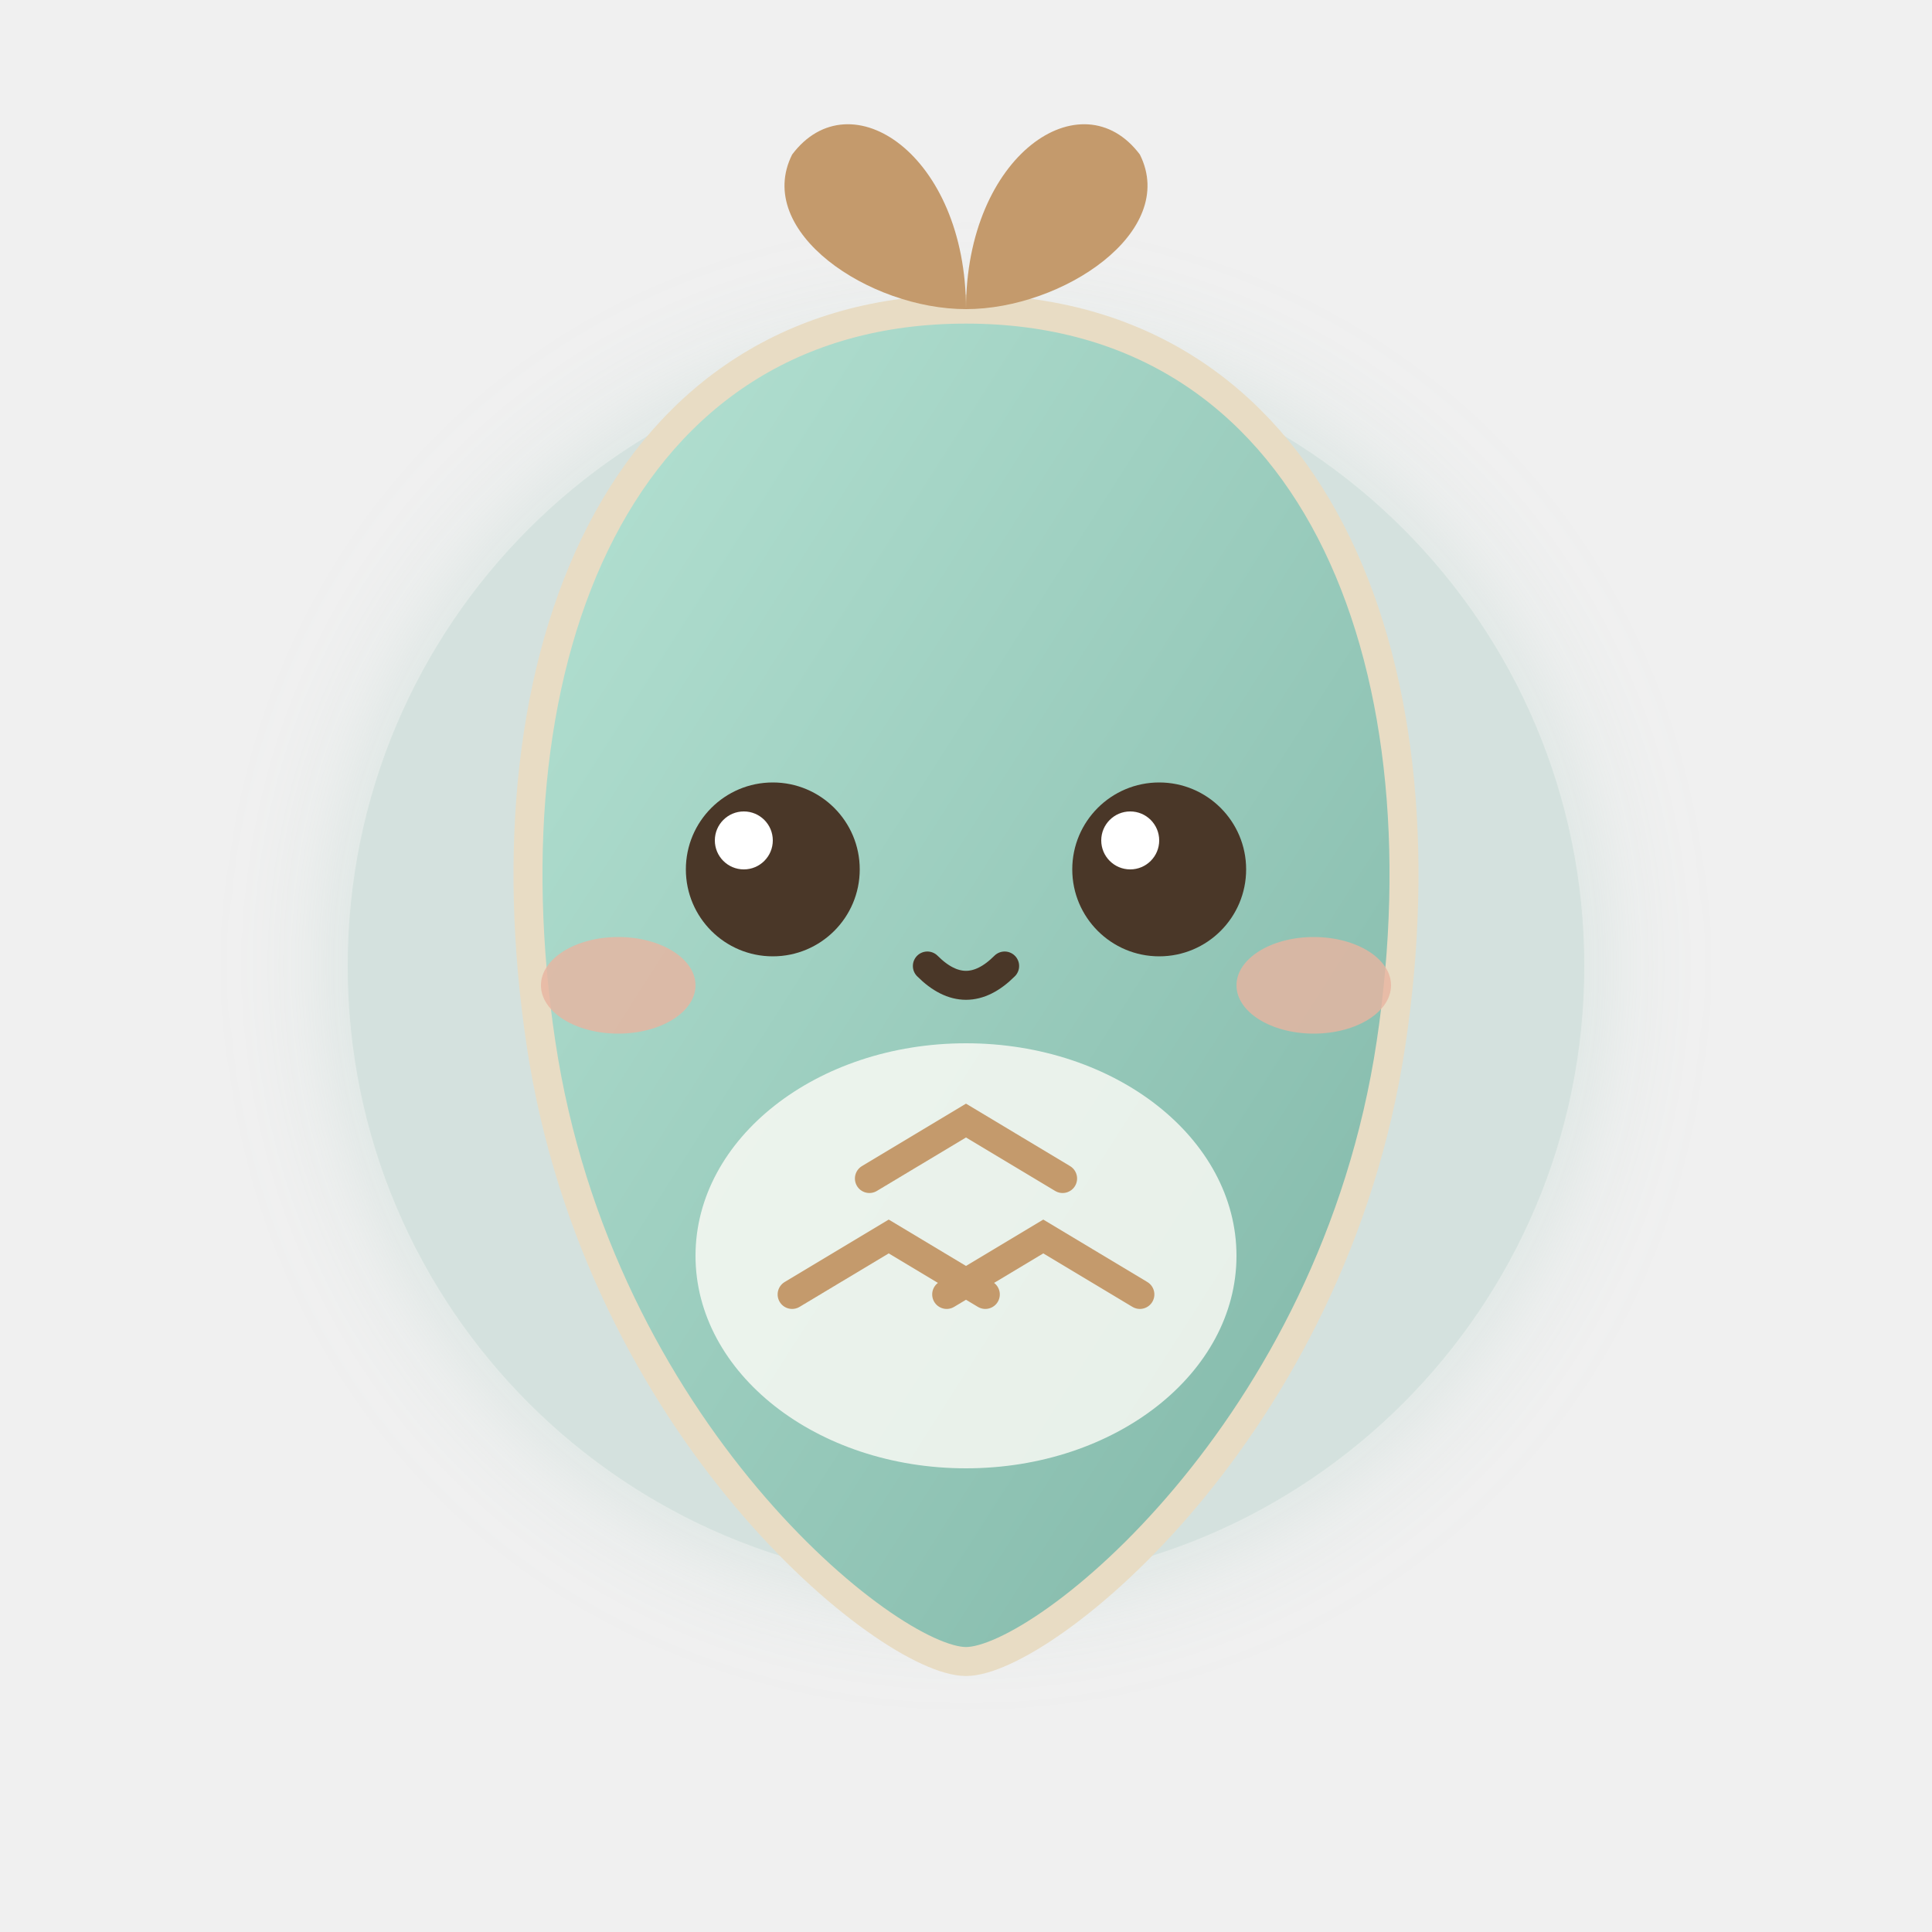
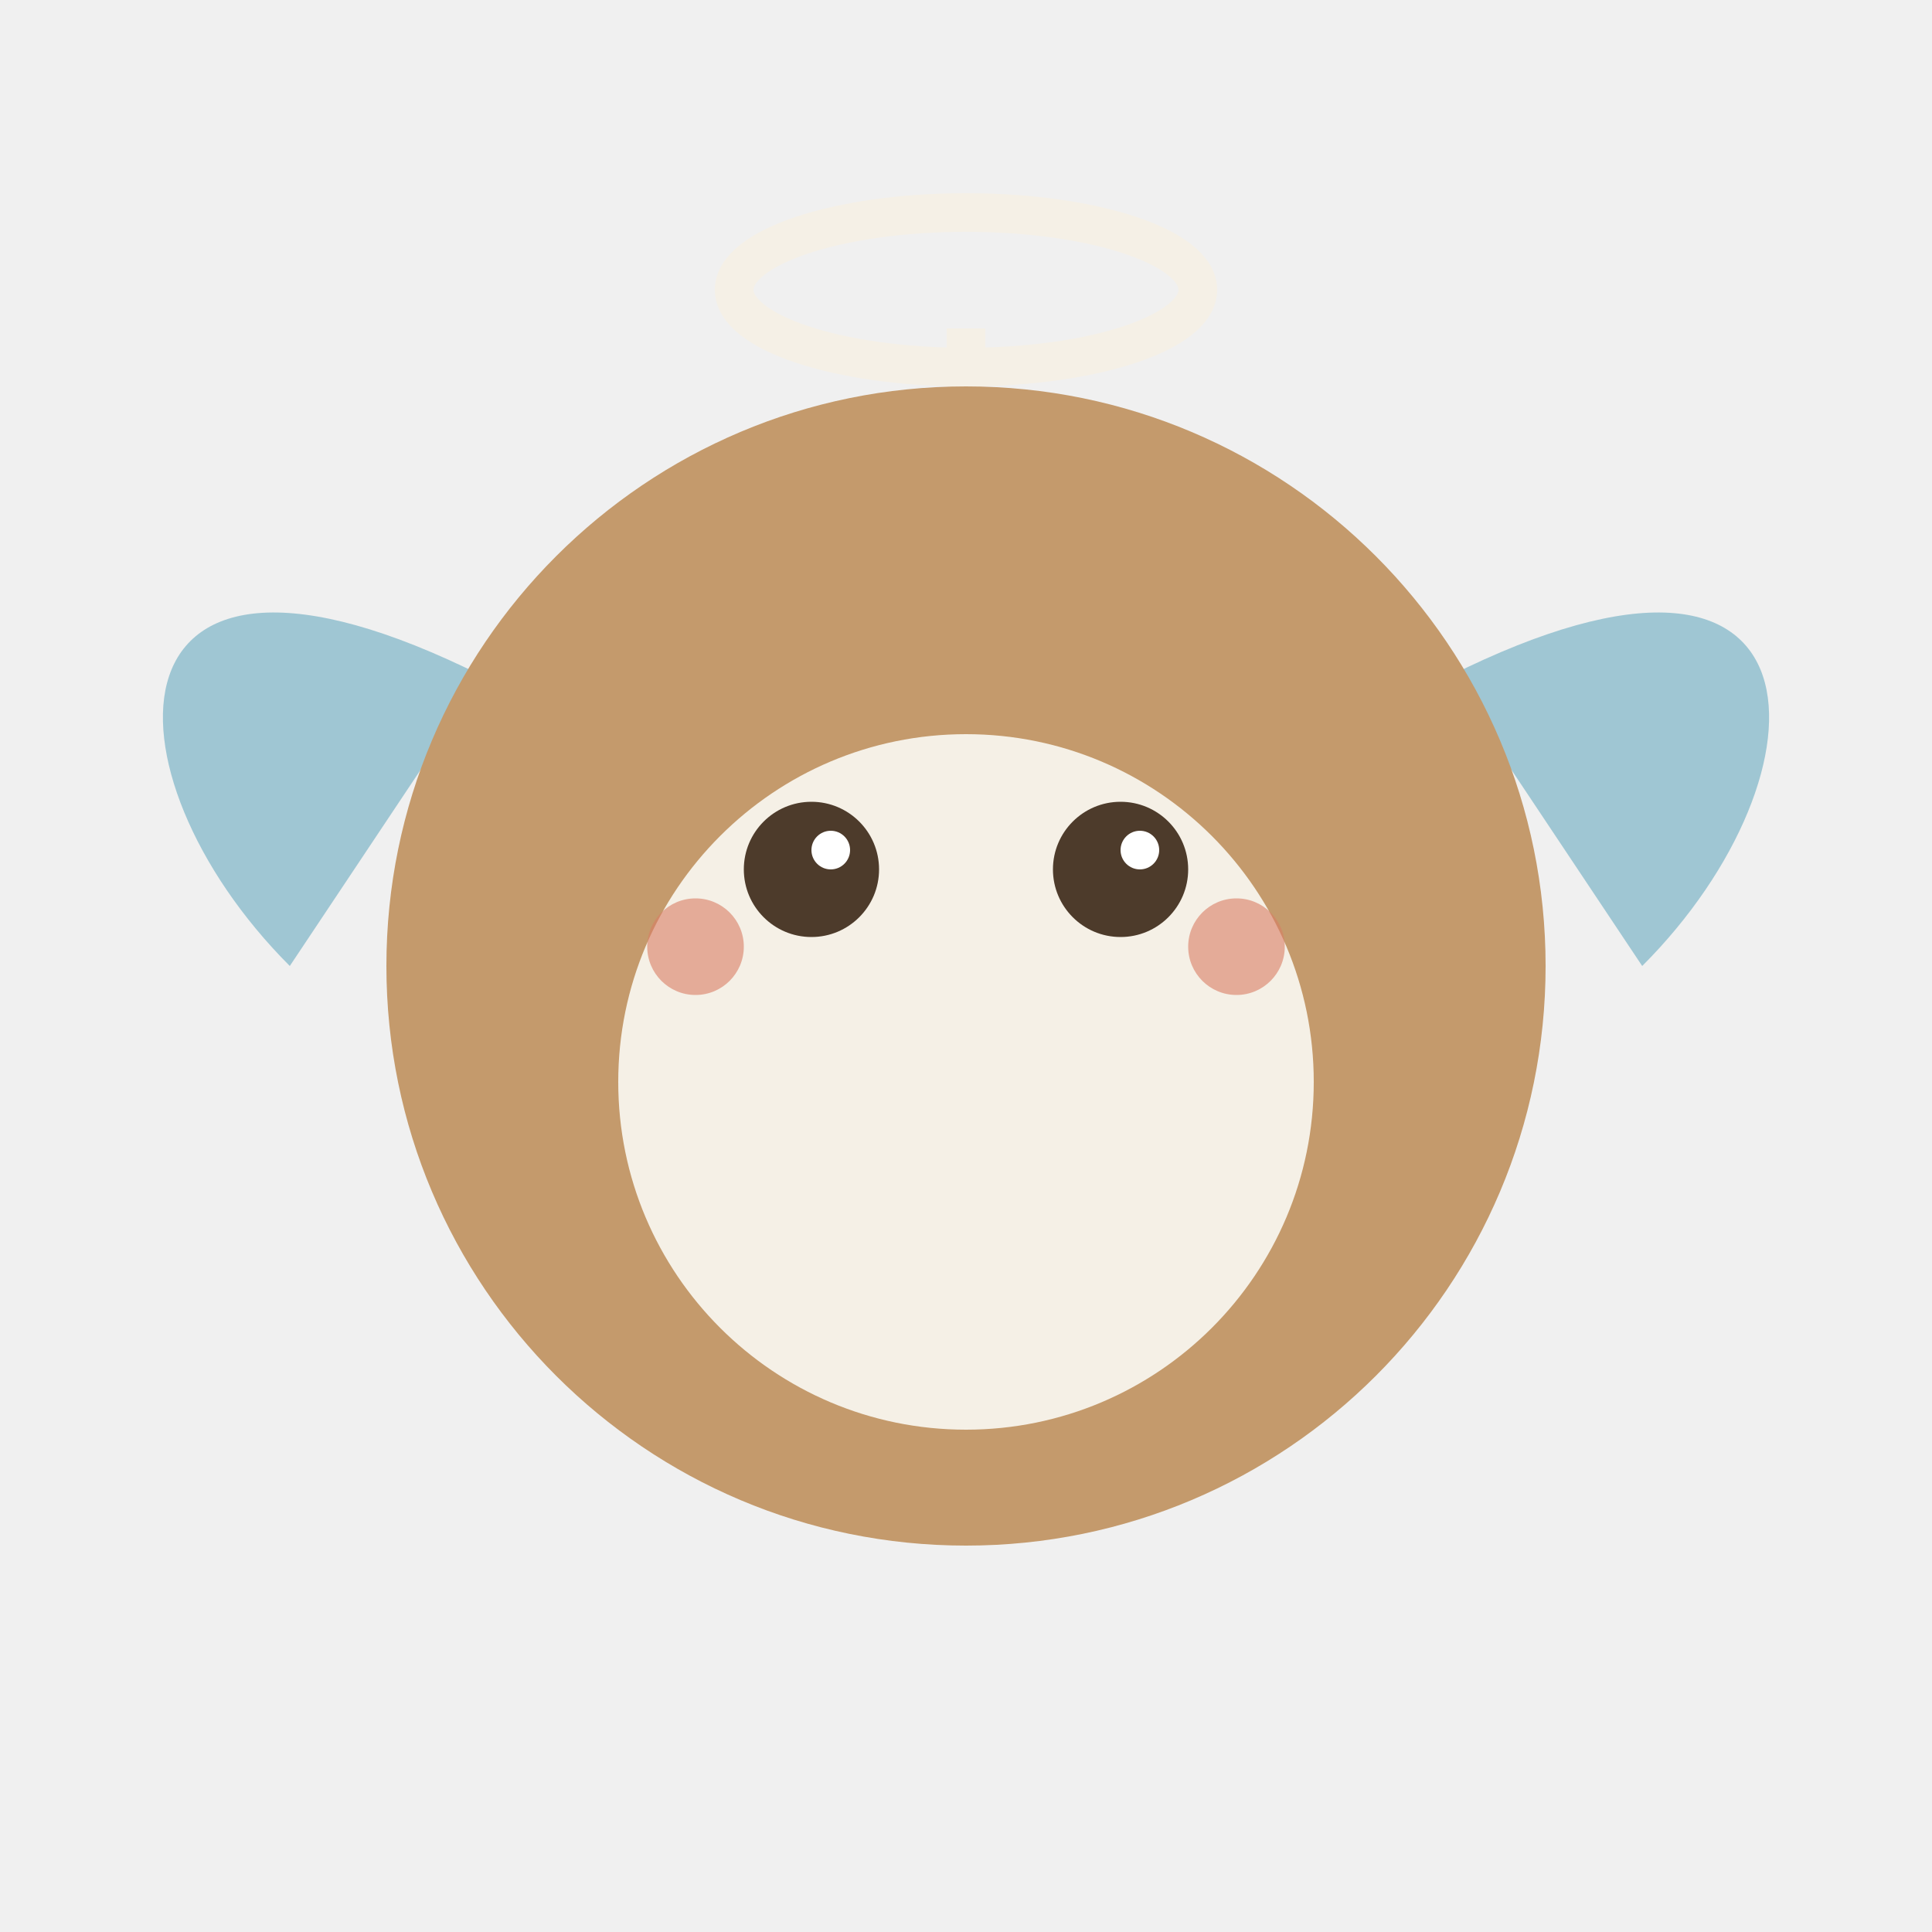
<svg xmlns="http://www.w3.org/2000/svg" viewBox="0 0 100 100">
-   <defs>
-     <linearGradient id="wispGrad" x1="0%" y1="0%" x2="100%" y2="100%">
-       <stop offset="0%" stop-color="#b6e3d4" />
-       <stop offset="100%" stop-color="#7eb5a6" />
-     </linearGradient>
-     <filter id="glow" x="-30%" y="-30%" width="160%" height="160%">
-       <feGaussianBlur stdDeviation="3" result="blur" />
-       <feComposite in="SourceGraphic" in2="blur" operator="over" />
-     </filter>
-   </defs>
-   <circle cx="50" cy="50" r="32" fill="#7eb5a6" opacity="0.25" filter="url(#glow)" />
-   <path d="M 50 16 C 68 16 75 34 72 54 C 69 74 54 86 50 86 C 46 86 31 74 28 54 C 25 34 32 16 50 16 Z" fill="url(#wispGrad)" stroke="#e8dcc4" stroke-width="1.5" />
-   <path d="M 50 16 C 50 8 44 4 41 8 C 39 12 45 16 50 16 Z" fill="#c49a6c" />
-   <path d="M 50 16 C 50 8 56 4 59 8 C 61 12 55 16 50 16 Z" fill="#c49a6c" />
-   <ellipse cx="50" cy="65" rx="14" ry="11" fill="#fffdf8" opacity="0.8" />
-   <path d="M 45 61 L 50 58 L 55 61" fill="none" stroke="#c49a6c" stroke-width="1.5" stroke-linecap="round" />
-   <path d="M 41 67 L 46 64 L 51 67" fill="none" stroke="#c49a6c" stroke-width="1.5" stroke-linecap="round" />
-   <path d="M 49 67 L 54 64 L 59 67" fill="none" stroke="#c49a6c" stroke-width="1.5" stroke-linecap="round" />
-   <circle cx="40" cy="45" r="4.5" fill="#4a3728" />
-   <circle cx="60" cy="45" r="4.5" fill="#4a3728" />
-   <circle cx="38.5" cy="43.5" r="1.5" fill="#ffffff" />
-   <circle cx="58.5" cy="43.5" r="1.5" fill="#ffffff" />
-   <path d="M 48 50 Q 50 52 52 50" fill="none" stroke="#4a3728" stroke-width="1.5" stroke-linecap="round" />
-   <ellipse cx="32" cy="51" rx="4" ry="2.5" fill="#e8b4a0" opacity="0.8" />
-   <ellipse cx="68" cy="51" rx="4" ry="2.5" fill="#e8b4a0" opacity="0.8" />
+   <path d="M 15 50 C 5 40 5 25 25 35 Z" fill="#8bbccc" opacity="0.8" />
+   <path d="M 85 50 C 95 40 95 25 75 35 Z" fill="#8bbccc" opacity="0.8" />
+   <circle cx="50" cy="50" r="30" fill="#c49a6c" />
+   <circle cx="50" cy="56" r="18" fill="#f5f0e6" />
+   <circle cx="42" cy="45" r="3.5" fill="#4d3b2b" />
+   <circle cx="43" cy="44" r="1" fill="#fff" />
+   <circle cx="58" cy="45" r="3.5" fill="#4d3b2b" />
+   <circle cx="59" cy="44" r="1" fill="#fff" />
+   <circle cx="36" cy="49" r="2.5" fill="#d97d64" opacity="0.6" />
+   <circle cx="64" cy="49" r="2.5" fill="#d97d64" opacity="0.6" />
+   <ellipse cx="50" cy="15" rx="12" ry="4" fill="none" stroke="#f5f0e6" stroke-width="2" />
+   <line x1="50" y1="17" x2="50" y2="20" stroke="#f5f0e6" stroke-width="2" />
</svg>
